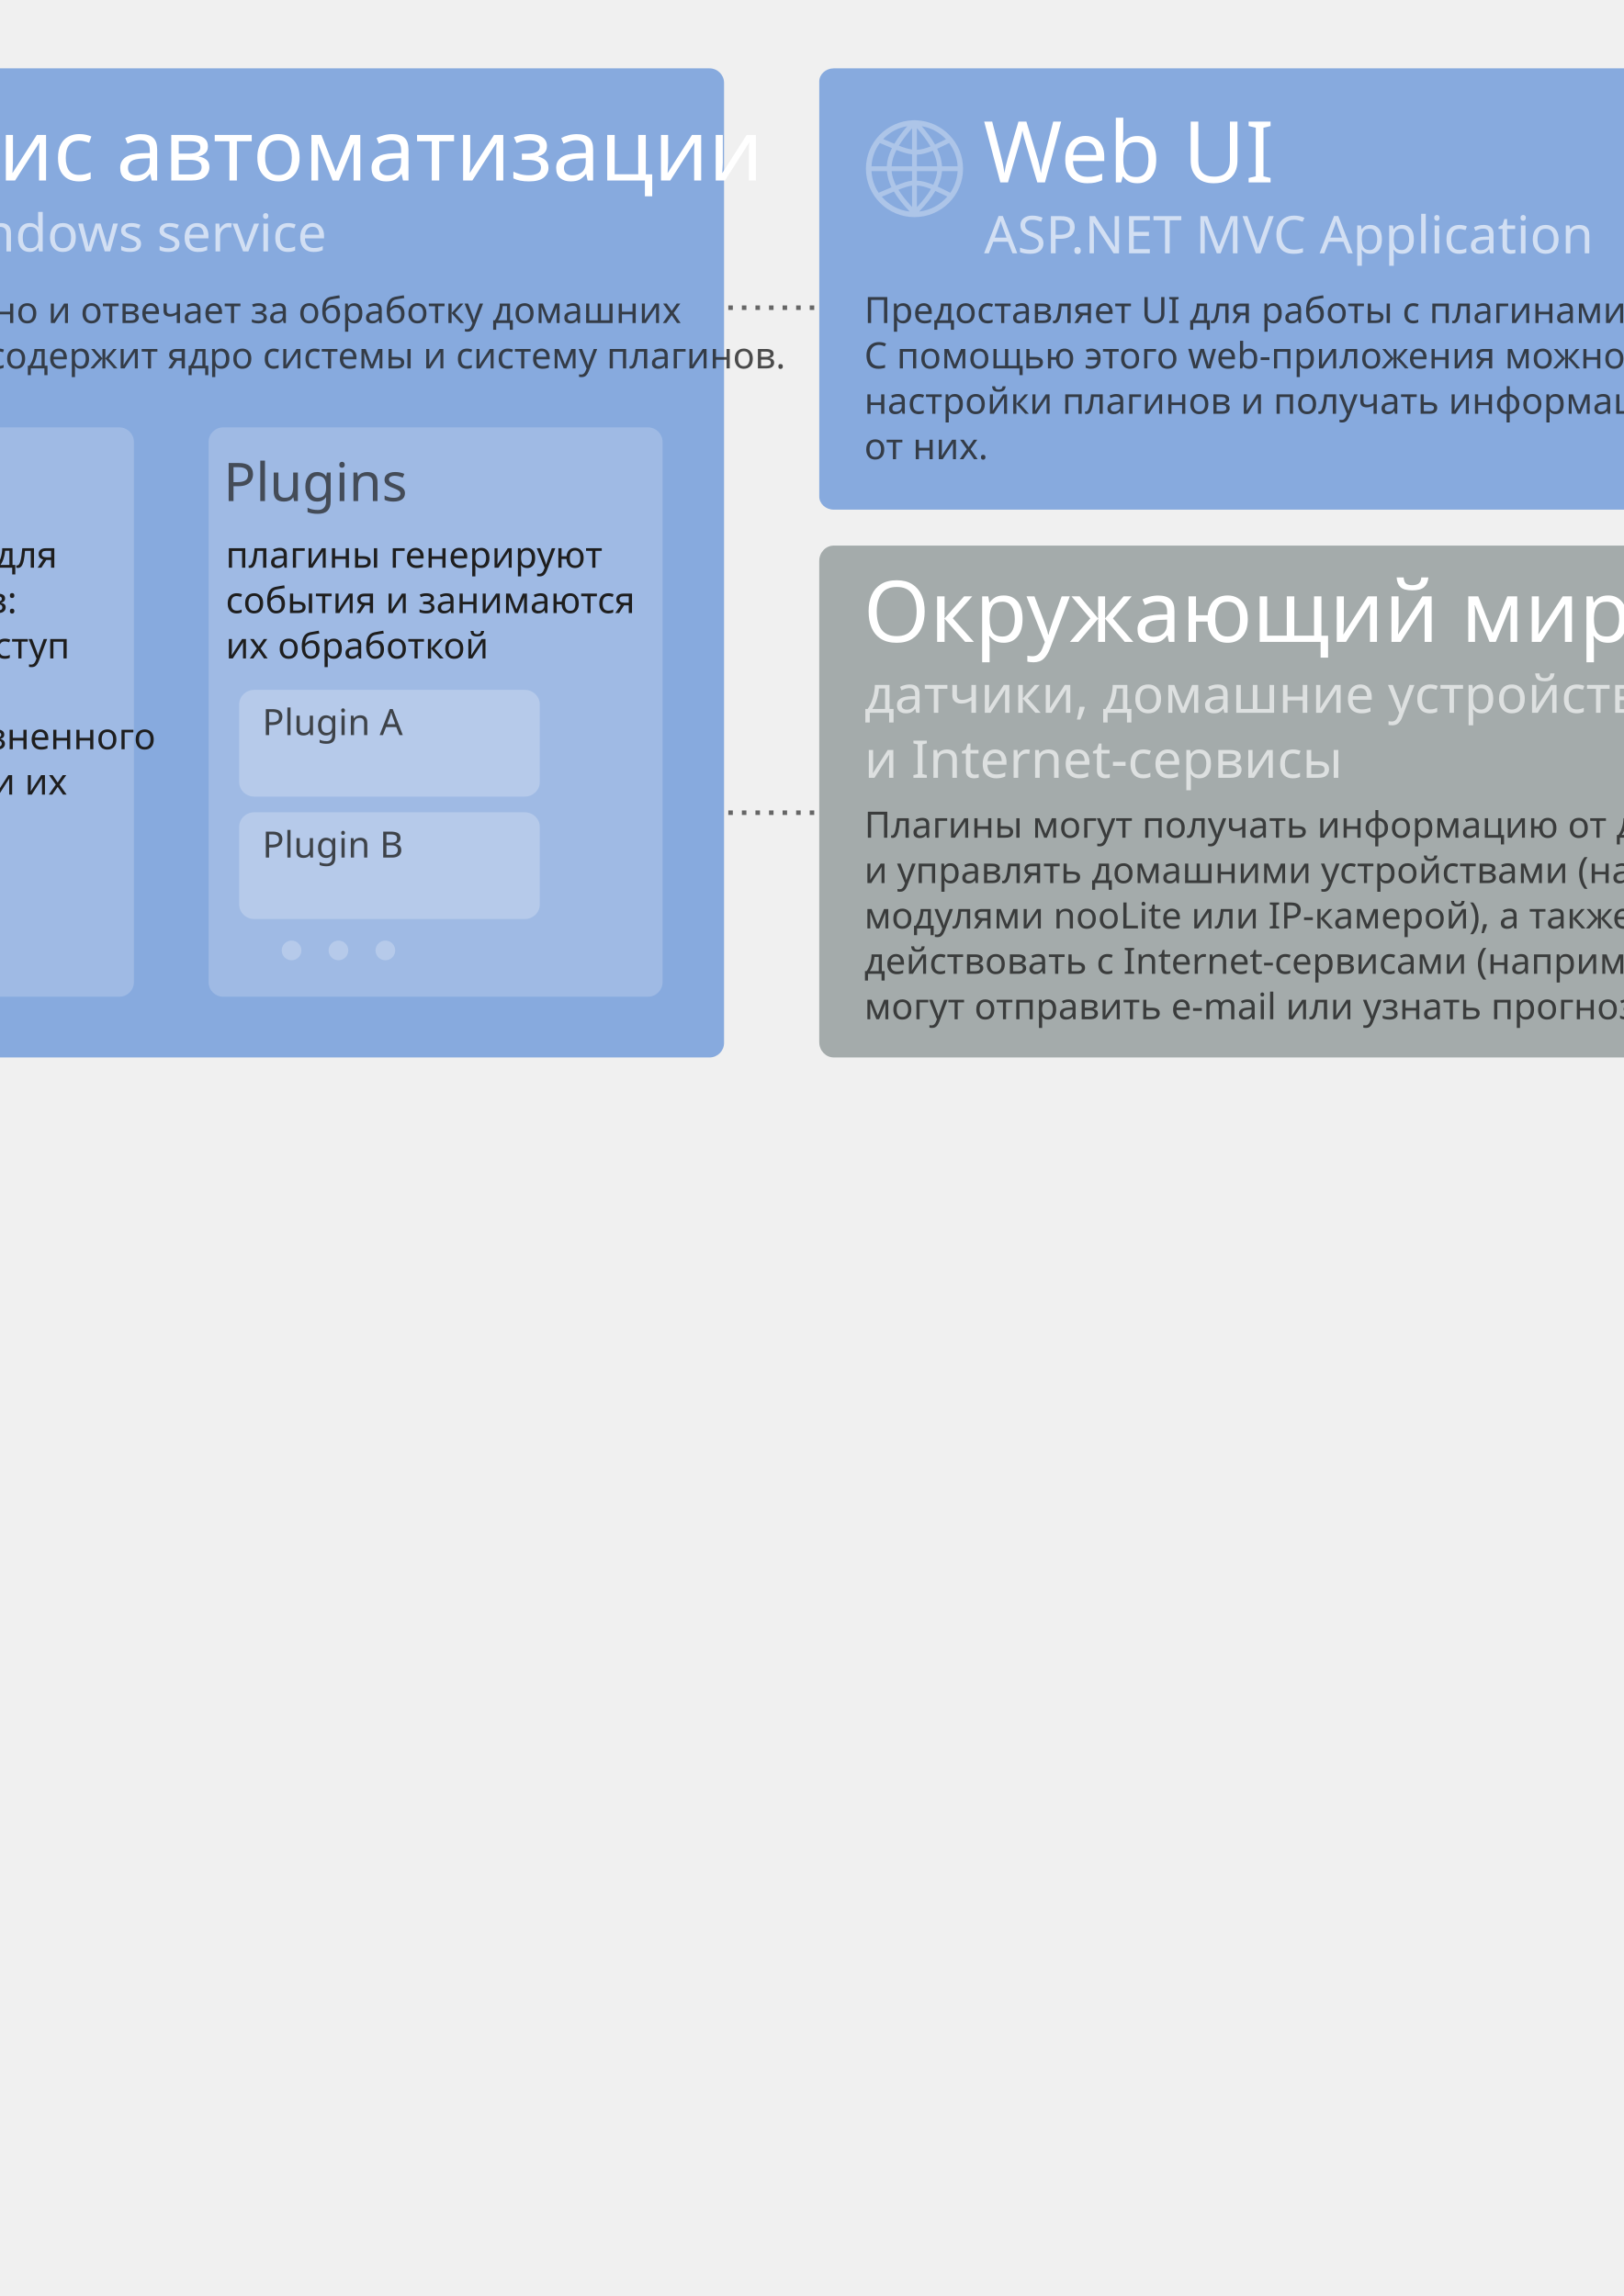
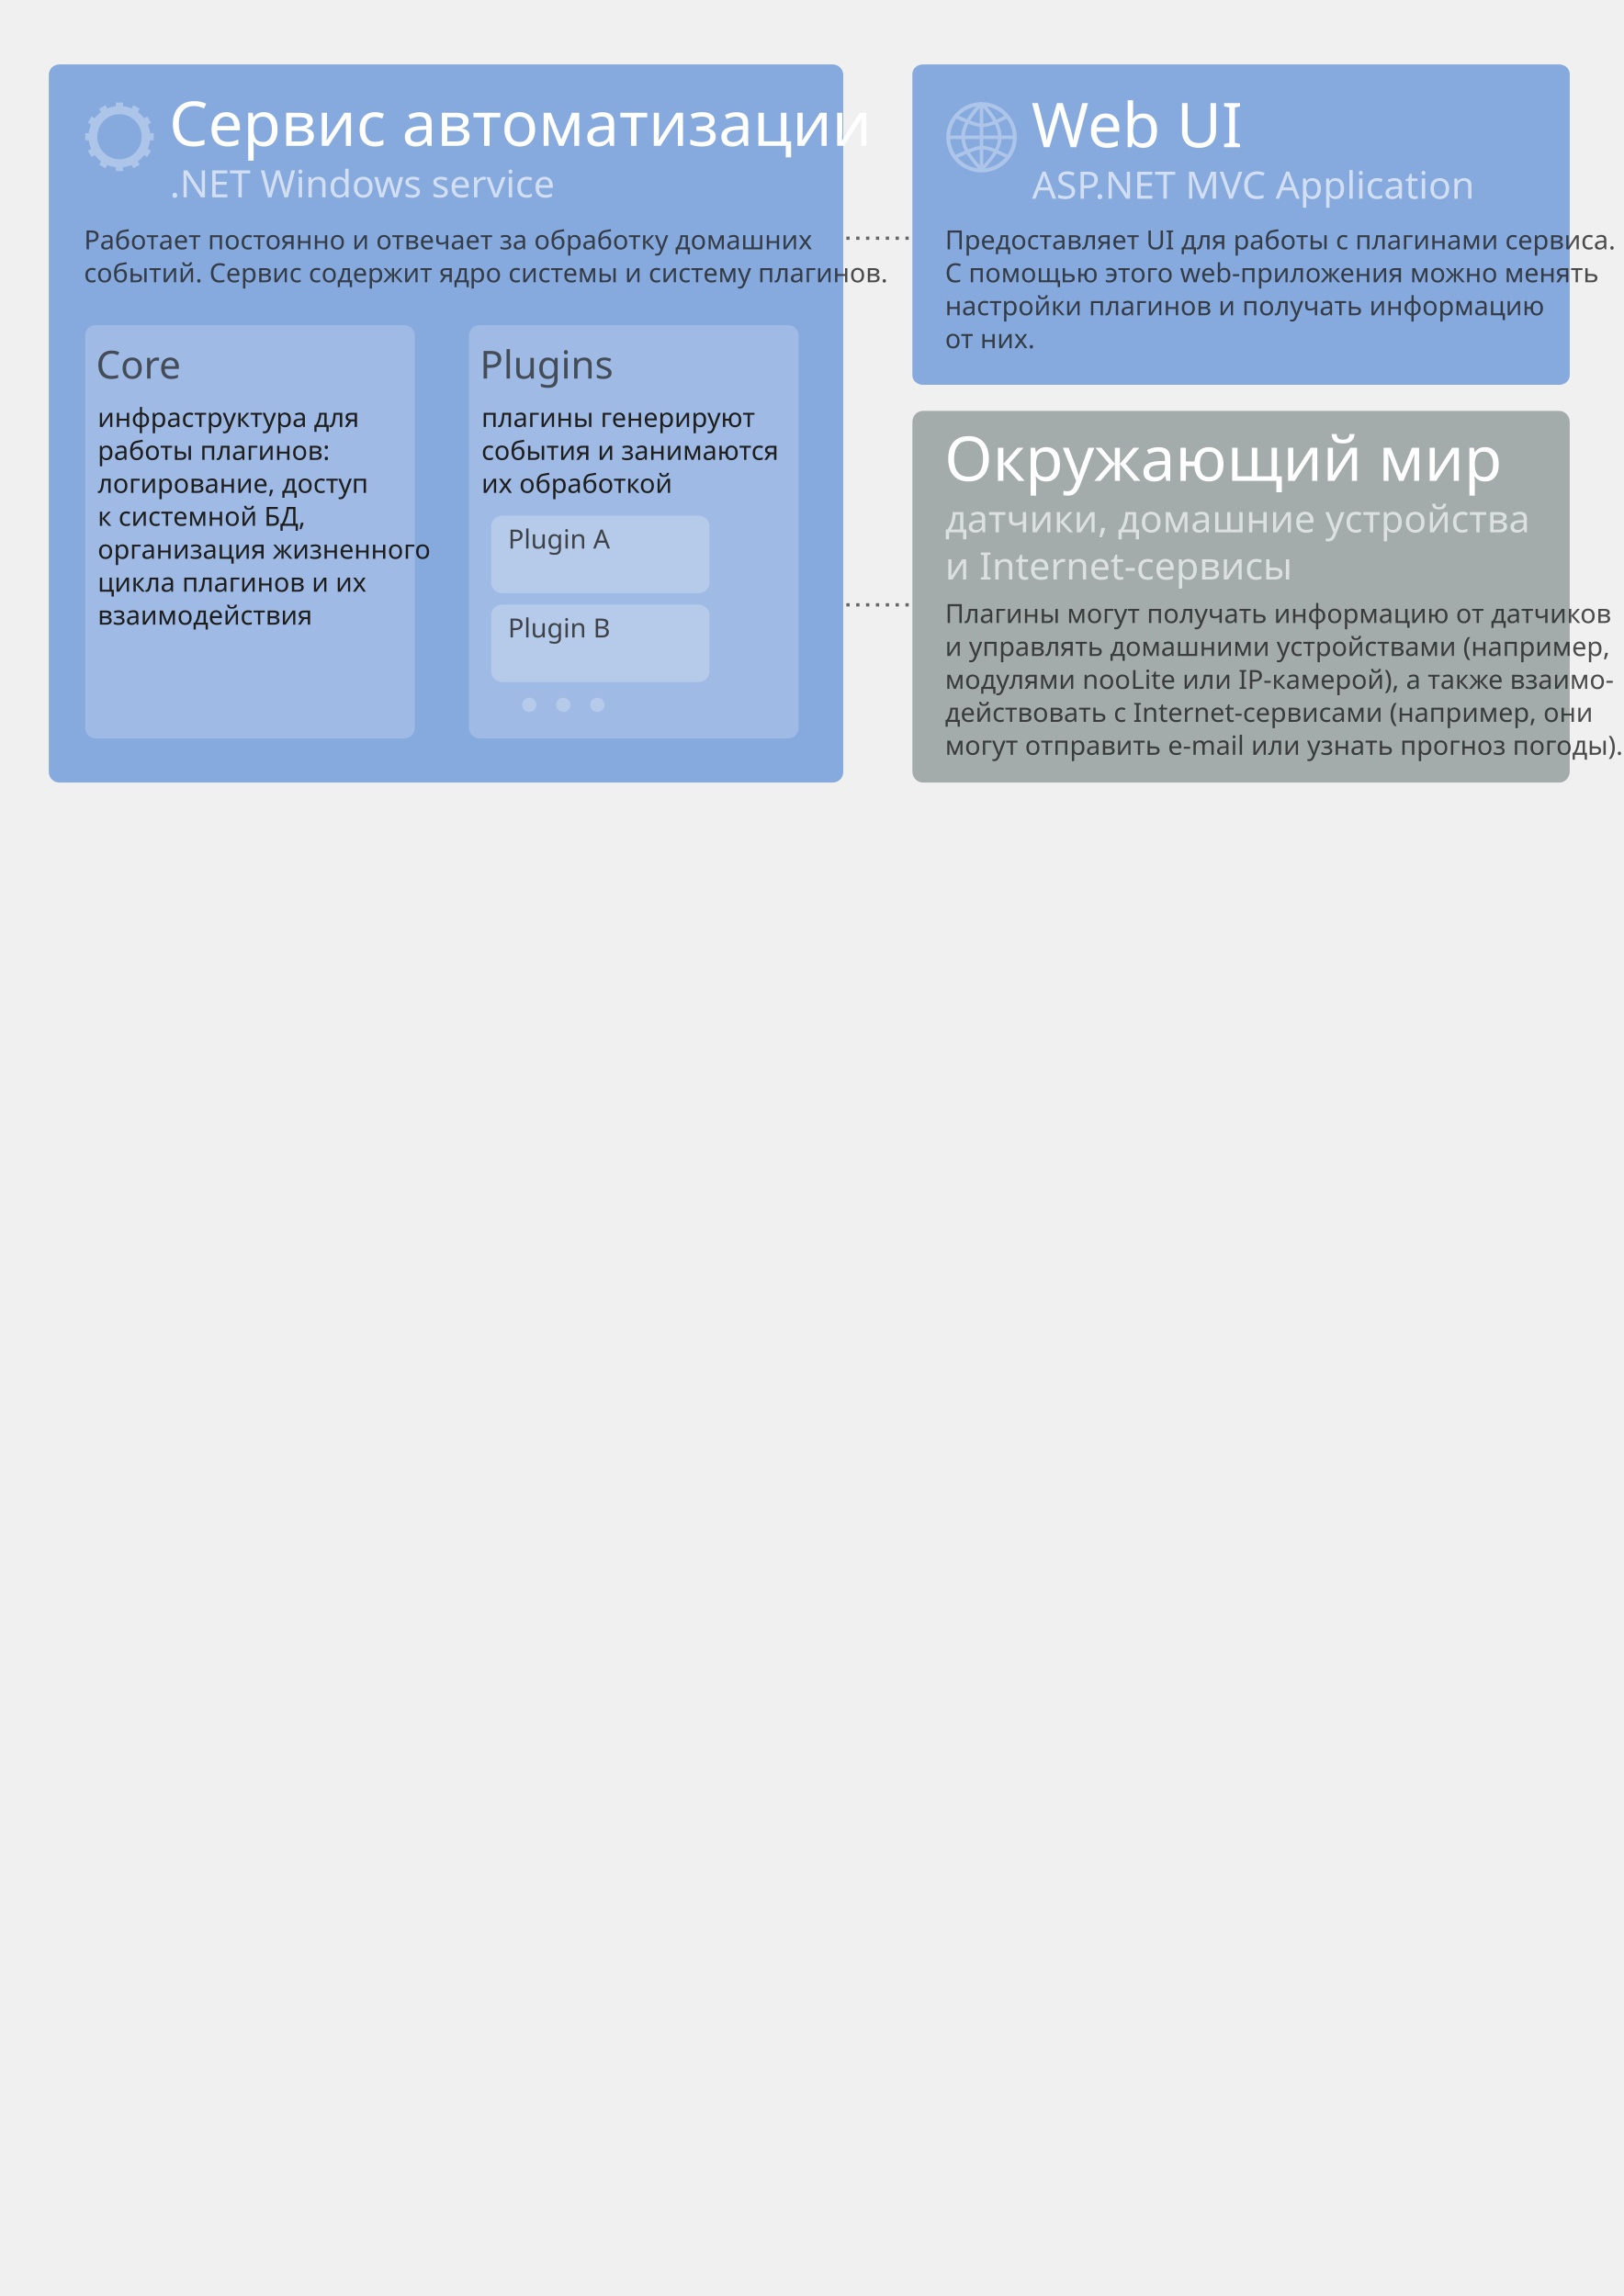
<svg xmlns="http://www.w3.org/2000/svg" width="744.094" height="1052.362" id="svg2" version="1.1">
  <defs id="defs4">
    <marker orient="auto" refY="0.0" refX="0.0" id="Arrow1Mend" style="overflow:visible;">
      <path id="path4521" d="M 0.0,0.0 L 5.0,-5.0 L -12.5,0.0 L 5.0,5.0 L 0.0,0.0 z " style="fill-rule:evenodd;stroke:#000000;stroke-width:1.0pt;" transform="scale(0.4) rotate(180) translate(10,0)" />
    </marker>
    <marker orient="auto" refY="0.0" refX="0.0" id="Arrow1Mstart" style="overflow:visible">
      <path id="path4518" d="M 0.0,0.0 L 5.0,-5.0 L -12.5,0.0 L 5.0,5.0 L 0.0,0.0 z " style="fill-rule:evenodd;stroke:#000000;stroke-width:1.0pt" transform="scale(0.4) translate(10,0)" />
    </marker>
  </defs>
  <g id="layer1">
-     <g id="g4026" transform="matrix(2.218847,0,0,2.218847,-347.9479,-275.675)">
+     <g id="g4026" transform="matrix(1.610975,0,0,1.610975,-107.0987,-193.3693)">
      <rect ry="2.735" rx="3" y="138.362" x="326.018" height="91.16" width="187" id="rect4270" style="fill:#87aade;fill-opacity:1;stroke:none" />
      <path id="path4506" d="m 324.984,187.804 -18.222,0" style="fill:#666666;stroke:#666666;stroke-width:0.934;stroke-linecap:butt;stroke-linejoin:miter;stroke-miterlimit:4;stroke-opacity:1;stroke-dasharray:0.934, 1.868;stroke-dashoffset:0;marker-start:none;marker-mid:none;marker-end:none" />
      <rect ry="3" rx="3" y="207.992" x="330.594" height="44.983" width="39.021" id="rect3069" style="fill:#00ff00;fill-opacity:0;stroke:none" />
      <rect ry="3" rx="3" y="138.362" x="80.361" height="204.318" width="225.997" id="rect3065" style="fill:#87aade;stroke:none" />
      <g transform="translate(0,-0.2587433)" id="g3885">
        <g id="g2997" transform="matrix(0.9762481,0,0,0.9762481,12.50471,1.593145)">
          <text id="text2987" y="164.093" x="104.566" style="font-size:18px;font-style:normal;font-weight:normal;line-height:125%;letter-spacing:0px;word-spacing:0px;fill:#000000;fill-opacity:1;stroke:none;font-family:Sans" xml:space="preserve">
            <tspan style="font-size:18px;font-style:normal;font-variant:normal;font-weight:300;font-stretch:normal;fill:#ffffff;font-family:Segoe UI Semilight;-inkscape-font-specification:Segoe UI Semilight Light" y="164.093" x="104.566" id="tspan2989">Сервис автоматизации</tspan>
          </text>
          <text id="text2991" y="179.1" x="104.766" style="font-size:11px;font-style:normal;font-weight:normal;line-height:125%;letter-spacing:0px;word-spacing:0px;fill:#ffffff;fill-opacity:0.627;stroke:none;font-family:Sans" xml:space="preserve">
            <tspan y="179.1" x="104.766" id="tspan2993" style="font-style:normal;font-variant:normal;font-weight:300;font-stretch:normal;fill:#ffffff;fill-opacity:0.627;font-family:Segoe UI Semilight;-inkscape-font-specification:Segoe UI Semilight Light">.NET Windows service</tspan>
          </text>
        </g>
        <path id="path3307" d="m 99.438,149.448 0,1.058 c -0.853,0.099 -1.675,0.316 -2.436,0.641 l -0.545,-0.93 -1.763,1.026 0.513,0.93 c -0.673,0.501 -1.29,1.093 -1.795,1.763 l -0.897,-0.513 -1.026,1.795 0.897,0.513 c -0.331,0.768 -0.575,1.572 -0.673,2.436 l -0.994,0 0,2.051 1.026,0 c 0.103,0.849 0.313,1.679 0.641,2.436 l -0.897,0.513 1.026,1.795 0.93,-0.545 c 0.509,0.675 1.116,1.291 1.795,1.795 l -0.545,0.93 1.763,1.026 0.545,-0.93 c 0.761,0.327 1.583,0.542 2.436,0.641 l 0,1.058 2.051,0 0,-1.058 c 0.851,-0.1 1.644,-0.315 2.404,-0.641 l 0.545,0.93 1.795,-1.026 -0.545,-0.93 c 0.675,-0.503 1.256,-1.123 1.763,-1.795 l 0.93,0.545 1.026,-1.795 -0.897,-0.513 c 0.328,-0.758 0.538,-1.586 0.641,-2.436 l 1.058,0 0,-2.051 -1.026,0 c -0.097,-0.859 -0.313,-1.671 -0.641,-2.436 l 0.865,-0.513 -1.026,-1.795 -0.897,0.513 c -0.507,-0.673 -1.118,-1.261 -1.795,-1.763 l 0.545,-0.93 -1.795,-1.026 -0.513,0.93 c -0.767,-0.33 -1.575,-0.541 -2.436,-0.641 l 0,-1.058 -2.051,0 z m 1.026,3.333 c 3.482,0 6.314,2.876 6.314,6.411 0,3.535 -2.832,6.411 -6.314,6.411 -3.482,0 -6.314,-2.876 -6.314,-6.411 0,-3.535 2.832,-6.411 6.314,-6.411 z" style="font-size:medium;font-style:normal;font-variant:normal;font-weight:normal;font-stretch:normal;text-indent:0;text-align:start;text-decoration:none;line-height:normal;letter-spacing:normal;word-spacing:normal;text-transform:none;direction:ltr;block-progression:tb;writing-mode:lr-tb;text-anchor:start;baseline-shift:baseline;color:#000000;fill:#ffffff;fill-opacity:0.314;stroke:none;stroke-width:1;marker:none;visibility:visible;display:inline;overflow:visible;enable-background:accumulate;font-family:Sans;-inkscape-font-specification:Sans" />
      </g>
      <rect ry="3" rx="3" y="150.827" x="88.339" height="17.343" width="17.343" id="rect3067" style="fill:#f2f2f2;fill-opacity:0;stroke:none" />
      <g transform="translate(0,-0.2587433)" id="g4053">
        <rect ry="3" rx="3" y="212.785" x="90.713" height="117.605" width="93.759" id="rect3081" style="fill:#afc6e9;fill-opacity:0.588;stroke:none" />
        <g id="g3939">
          <text id="text3007" y="228.004" x="93.792" style="font-size:11px;font-style:normal;font-weight:normal;line-height:125%;letter-spacing:0px;word-spacing:0px;fill:#1e1e1e;fill-opacity:0.706;stroke:none;font-family:Sans" xml:space="preserve">
            <tspan style="font-style:normal;font-variant:normal;font-weight:300;font-stretch:normal;fill:#1e1e1e;fill-opacity:0.706;font-family:Segoe UI Semilight;-inkscape-font-specification:Segoe UI Semilight Light" y="228.004" x="93.792" id="tspan3009">Core</tspan>
          </text>
          <text id="text3898" y="241.762" x="94.252" style="font-size:9px;font-style:normal;font-weight:normal;line-height:125%;letter-spacing:0px;word-spacing:0px;fill:#1e1e1e;fill-opacity:1;stroke:none;font-family:Sans" xml:space="preserve">
            <tspan style="font-size:7.5px;font-style:normal;font-variant:normal;font-weight:300;font-stretch:normal;fill:#1e1e1e;fill-opacity:1;font-family:Segoe UI Semilight;-inkscape-font-specification:Segoe UI Semilight Light" y="241.762" x="94.252" id="tspan3900">инфраструктура для </tspan>
            <tspan id="tspan3902" style="font-size:7.5px;font-style:normal;font-variant:normal;font-weight:300;font-stretch:normal;fill:#1e1e1e;fill-opacity:1;font-family:Segoe UI Semilight;-inkscape-font-specification:Segoe UI Semilight Light" y="251.137" x="94.252">работы плагинов: </tspan>
            <tspan id="tspan3904" style="font-size:7.5px;font-style:normal;font-variant:normal;font-weight:300;font-stretch:normal;fill:#1e1e1e;fill-opacity:1;font-family:Segoe UI Semilight;-inkscape-font-specification:Segoe UI Semilight Light" y="260.512" x="94.252">логирование, доступ </tspan>
            <tspan id="tspan3924" style="font-size:7.5px;font-style:normal;font-variant:normal;font-weight:300;font-stretch:normal;fill:#1e1e1e;fill-opacity:1;font-family:Segoe UI Semilight;-inkscape-font-specification:Segoe UI Semilight Light" y="269.887" x="94.252">к системной БД,</tspan>
            <tspan id="tspan3906" style="font-size:7.5px;font-style:normal;font-variant:normal;font-weight:300;font-stretch:normal;fill:#1e1e1e;fill-opacity:1;font-family:Segoe UI Semilight;-inkscape-font-specification:Segoe UI Semilight Light" y="279.262" x="94.252">организация жизненного</tspan>
            <tspan id="tspan3908" style="font-size:7.5px;font-style:normal;font-variant:normal;font-weight:300;font-stretch:normal;fill:#1e1e1e;fill-opacity:1;font-family:Segoe UI Semilight;-inkscape-font-specification:Segoe UI Semilight Light" y="288.637" x="94.252">цикла плагинов и их</tspan>
            <tspan id="tspan3910" style="font-size:7.5px;font-style:normal;font-variant:normal;font-weight:300;font-stretch:normal;fill:#1e1e1e;fill-opacity:1;font-family:Segoe UI Semilight;-inkscape-font-specification:Segoe UI Semilight Light" y="298.012" x="94.252">взаимодействия</tspan>
          </text>
        </g>
      </g>
      <g transform="translate(2,-0.2587433)" id="g4069">
        <rect style="fill:#afc6e9;fill-opacity:0.588;stroke:none" id="rect3081-1" width="93.759" height="117.605" x="197.899" y="212.785" rx="3" ry="3" />
        <g transform="translate(107.1864,0)" id="g3939-0">
          <text id="text3007-9" y="228.004" x="93.792" style="font-size:11px;font-style:normal;font-weight:normal;line-height:125%;letter-spacing:0px;word-spacing:0px;fill:#1e1e1e;fill-opacity:0.706;stroke:none;font-family:Sans" xml:space="preserve">
            <tspan style="font-style:normal;font-variant:normal;font-weight:300;font-stretch:normal;fill:#1e1e1e;fill-opacity:0.706;font-family:Segoe UI Semilight;-inkscape-font-specification:Segoe UI Semilight Light" y="228.004" x="93.792" id="tspan3009-4">Plugins</tspan>
          </text>
          <text id="text3898-8" y="241.762" x="94.252" style="font-size:9px;font-style:normal;font-weight:normal;line-height:125%;letter-spacing:0px;word-spacing:0px;fill:#1e1e1e;fill-opacity:1;stroke:none;font-family:Sans" xml:space="preserve">
            <tspan id="tspan3910-7" style="font-size:7.5px;font-style:normal;font-variant:normal;font-weight:300;font-stretch:normal;fill:#1e1e1e;fill-opacity:1;font-family:Segoe UI Semilight;-inkscape-font-specification:Segoe UI Semilight Light" y="241.762" x="94.252">плагины генерируют </tspan>
            <tspan id="tspan4110" style="font-size:7.5px;font-style:normal;font-variant:normal;font-weight:300;font-stretch:normal;fill:#1e1e1e;fill-opacity:1;font-family:Segoe UI Semilight;-inkscape-font-specification:Segoe UI Semilight Light" y="251.137" x="94.252">события и занимаются </tspan>
            <tspan id="tspan4112" style="font-size:7.5px;font-style:normal;font-variant:normal;font-weight:300;font-stretch:normal;fill:#1e1e1e;fill-opacity:1;font-family:Segoe UI Semilight;-inkscape-font-specification:Segoe UI Semilight Light" y="260.512" x="94.252">их обработкой</tspan>
          </text>
        </g>
      </g>
      <text id="text3898-8-1" y="190.967" x="90.369" style="font-size:9px;font-style:normal;font-weight:normal;line-height:125%;letter-spacing:0px;word-spacing:0px;fill:#1e1e1e;fill-opacity:0.784;stroke:none;font-family:Sans" xml:space="preserve">
        <tspan id="tspan4146" style="font-size:7.5px;font-style:normal;font-variant:normal;font-weight:300;font-stretch:normal;fill:#1e1e1e;fill-opacity:0.784;font-family:Segoe UI Semilight;-inkscape-font-specification:Segoe UI Semilight Light" y="190.967" x="90.369">Работает постоянно и отвечает за обработку домашних </tspan>
        <tspan id="tspan4152" style="font-size:7.5px;font-style:normal;font-variant:normal;font-weight:300;font-stretch:normal;fill:#1e1e1e;fill-opacity:0.784;font-family:Segoe UI Semilight;-inkscape-font-specification:Segoe UI Semilight Light" y="200.342" x="90.369">событий. Сервис содержит ядро системы и систему плагинов.</tspan>
      </text>
      <g transform="translate(-0.3348947,-3.508724)" id="g4182">
        <rect style="fill:#ffffff;fill-opacity:0.235;stroke:none" id="rect4154" width="62.081" height="22.048" x="206.551" y="270.254" rx="3.108" ry="3" />
        <text xml:space="preserve" style="font-size:9px;font-style:normal;font-weight:normal;line-height:125%;letter-spacing:0px;word-spacing:0px;fill:#1e1e1e;fill-opacity:0.784;stroke:none;font-family:Sans" x="211.319" y="279.601" id="text3898-8-1-7">
          <tspan x="211.319" y="279.601" style="font-size:7.5px;font-style:normal;font-variant:normal;font-weight:300;font-stretch:normal;fill:#1e1e1e;fill-opacity:0.784;font-family:Segoe UI Semilight;-inkscape-font-specification:Segoe UI Semilight Light" id="tspan4152-1">Plugin A</tspan>
        </text>
      </g>
      <g id="g4182-4" transform="translate(-0.3348947,21.78567)">
        <rect style="fill:#ffffff;fill-opacity:0.235;stroke:none" id="rect4154-2" width="62.081" height="22.048" x="206.551" y="270.254" rx="3.108" ry="3" />
        <text xml:space="preserve" style="font-size:9px;font-style:normal;font-weight:normal;line-height:125%;letter-spacing:0px;word-spacing:0px;fill:#1e1e1e;fill-opacity:0.784;stroke:none;font-family:Sans" x="211.319" y="279.601" id="text3898-8-1-7-3">
          <tspan x="211.319" y="279.601" style="font-size:7.5px;font-style:normal;font-variant:normal;font-weight:300;font-stretch:normal;fill:#1e1e1e;fill-opacity:0.784;font-family:Segoe UI Semilight;-inkscape-font-specification:Segoe UI Semilight Light" id="tspan4152-1-2">Plugin B</tspan>
        </text>
      </g>
      <g transform="translate(1.565824,-3.051324)" id="g4265">
        <path style="fill:#ffffff;fill-opacity:0.235;stroke:none" id="path4214" d="m 214.684,325.342 c 0,1.122 -0.909,2.031 -2.031,2.031 -1.122,0 -2.031,-0.909 -2.031,-2.031 0,-1.122 0.909,-2.031 2.031,-2.031 1.122,0 2.031,0.909 2.031,2.031 z" transform="translate(2.812456,-1.718709)" />
        <path transform="translate(12.49981,-1.718709)" style="fill:#ffffff;fill-opacity:0.235;stroke:none" id="path4214-2" d="m 214.684,325.342 c 0,1.122 -0.909,2.031 -2.031,2.031 -1.122,0 -2.031,-0.909 -2.031,-2.031 0,-1.122 0.909,-2.031 2.031,-2.031 1.122,0 2.031,0.909 2.031,2.031 z" />
        <path transform="translate(22.18715,-1.718709)" style="fill:#ffffff;fill-opacity:0.235;stroke:none" id="path4214-1" d="m 214.684,325.342 c 0,1.122 -0.909,2.031 -2.031,2.031 -1.122,0 -2.031,-0.909 -2.031,-2.031 0,-1.122 0.909,-2.031 2.031,-2.031 1.122,0 2.031,0.909 2.031,2.031 z" />
      </g>
      <g transform="translate(245.2867,0.1270634)" id="g3885-6">
        <g id="g2997-8" transform="matrix(0.9762481,0,0,0.9762481,12.50471,1.593145)">
          <text id="text2987-5" y="164.093" x="104.566" style="font-size:18px;font-style:normal;font-weight:normal;line-height:125%;letter-spacing:0px;word-spacing:0px;fill:#000000;fill-opacity:1;stroke:none;font-family:Sans" xml:space="preserve">
            <tspan style="font-size:18px;font-style:normal;font-variant:normal;font-weight:300;font-stretch:normal;fill:#ffffff;font-family:Segoe UI Semilight;-inkscape-font-specification:Segoe UI Semilight Light" y="164.093" x="104.566" id="tspan2989-7">Web UI</tspan>
          </text>
          <text id="text2991-6" y="179.1" x="104.766" style="font-size:11px;font-style:normal;font-weight:normal;line-height:125%;letter-spacing:0px;word-spacing:0px;fill:#ffffff;fill-opacity:0.627;stroke:none;font-family:Sans" xml:space="preserve">
            <tspan y="179.1" x="104.766" id="tspan2993-1" style="font-style:normal;font-variant:normal;font-weight:300;font-stretch:normal;fill:#ffffff;fill-opacity:0.627;font-family:Segoe UI Semilight;-inkscape-font-specification:Segoe UI Semilight Light">ASP.NET MVC Application</tspan>
          </text>
        </g>
        <path id="path3284" transform="translate(-245.2867,-0.1270634)" d="m 345.312,149.062 c -0.01,0.011 -0.021,0.02 -0.031,0.031 -5.343,0.214 -9.625,4.605 -9.625,10 0,5.531 4.5,10 10.031,10 5.531,0 10.031,-4.469 10.031,-10 0,-5.391 -4.286,-9.78 -9.625,-10 -0.01,-0.011 -0.021,-0.02 -0.031,-0.031 l -0.031,0.031 c -0.118,-0.004 -0.225,-0.031 -0.344,-0.031 -0.115,0 -0.229,0.027 -0.344,0.031 l -0.031,-0.031 z m -1.125,1.25 c -1.095,1.275 -1.977,2.477 -2.656,3.625 -0.662,-0.275 -1.478,-0.614 -2.312,-0.969 1.3,-1.374 3.016,-2.331 4.969,-2.656 z m 3,0 c 1.959,0.333 3.696,1.303 5,2.688 -0.819,0.409 -1.603,0.806 -2.25,1.094 -0.685,-1.197 -1.601,-2.447 -2.75,-3.781 z m -1,0.406 c 1.193,1.361 2.132,2.618 2.812,3.781 -1.1,0.433 -1.992,0.657 -2.812,0.688 l 0,-4.469 z m -1,0.031 0,4.375 c -0.778,-0.109 -1.658,-0.366 -2.719,-0.781 0.673,-1.111 1.588,-2.303 2.719,-3.594 z m -6.656,3.031 c 0.921,0.392 1.772,0.759 2.5,1.062 -0.641,1.28 -0.997,2.515 -1.062,3.75 l -3.156,0 c 0.097,-1.8 0.712,-3.455 1.719,-4.812 z m 14.312,0 c 1.013,1.358 1.652,3.012 1.75,4.812 l -3.219,0 c -0.062,-1.196 -0.402,-2.388 -1,-3.625 0.723,-0.325 1.561,-0.735 2.469,-1.188 z m -10.875,1.438 c 1.221,0.481 2.249,0.794 3.219,0.906 l 0,2.469 -4.219,0 c 0.067,-1.079 0.395,-2.194 1,-3.375 z m 7.5,0.156 c 0.549,1.121 0.843,2.189 0.906,3.219 l -4.188,0 0,-2.406 c 0.994,-0.032 2.049,-0.318 3.281,-0.812 z m -12.656,4.219 3.188,0 c 0.085,1.11 0.381,2.222 0.938,3.344 -0.776,0.325 -1.656,0.703 -2.656,1.125 -0.87,-1.29 -1.377,-2.815 -1.469,-4.469 z m 4.156,0 4.219,0 0,1.969 c -0.995,0.115 -2.048,0.498 -3.312,1 -0.512,-1.016 -0.819,-2.01 -0.906,-2.969 z m 5.219,0 4.188,0 c -0.081,0.912 -0.351,1.85 -0.812,2.812 -1.277,-0.521 -2.355,-0.811 -3.375,-0.844 l 0,-1.969 z m 5.188,0 3.219,0 c -0.093,1.654 -0.624,3.179 -1.5,4.469 -0.991,-0.5 -1.852,-0.931 -2.625,-1.281 0.512,-1.07 0.825,-2.127 0.906,-3.188 z m -5.188,2.969 c 0.843,0.031 1.763,0.262 2.906,0.719 -0.686,1.17 -1.649,2.406 -2.906,3.75 l 0,-4.469 z m -1.062,0.031 c 0.021,-0.003 0.042,0.003 0.062,0 l 0,4.406 c -1.193,-1.276 -2.132,-2.445 -2.812,-3.562 1.078,-0.426 1.966,-0.726 2.75,-0.844 z M 350,163.688 c 0.718,0.321 1.528,0.689 2.469,1.156 -1.442,1.686 -3.485,2.842 -5.812,3.094 1.427,-1.498 2.556,-2.898 3.344,-4.25 z m -8.562,0.125 c 0.783,1.312 1.871,2.673 3.25,4.125 -2.31,-0.25 -4.318,-1.396 -5.75,-3.062 0.931,-0.397 1.779,-0.762 2.5,-1.062 z" style="font-size:medium;font-style:normal;font-variant:normal;font-weight:normal;font-stretch:normal;text-indent:0;text-align:start;text-decoration:none;line-height:normal;letter-spacing:normal;word-spacing:normal;text-transform:none;direction:ltr;block-progression:tb;writing-mode:lr-tb;text-anchor:start;baseline-shift:baseline;color:#000000;fill:#ffffff;fill-opacity:0.314;stroke:none;stroke-width:1;marker:none;visibility:visible;display:inline;overflow:visible;enable-background:accumulate;font-family:Sans;-inkscape-font-specification:Sans" />
      </g>
      <text id="text3898-8-1-9" y="190.967" x="335.319" style="font-size:9px;font-style:normal;font-weight:normal;line-height:125%;letter-spacing:0px;word-spacing:0px;fill:#1e1e1e;fill-opacity:0.784;stroke:none;font-family:Sans" xml:space="preserve">
        <tspan id="tspan4152-7" style="font-size:7.5px;font-style:normal;font-variant:normal;font-weight:300;font-stretch:normal;fill:#1e1e1e;fill-opacity:0.784;font-family:Segoe UI Semilight;-inkscape-font-specification:Segoe UI Semilight Light" y="190.967" x="335.319">Предоставляет UI для работы с плагинами сервиса.</tspan>
        <tspan id="tspan3301" style="font-size:7.5px;font-style:normal;font-variant:normal;font-weight:300;font-stretch:normal;fill:#1e1e1e;fill-opacity:0.784;font-family:Segoe UI Semilight;-inkscape-font-specification:Segoe UI Semilight Light" y="200.342" x="335.319">С помощью этого web-приложения можно менять</tspan>
        <tspan id="tspan3303" style="font-size:7.5px;font-style:normal;font-variant:normal;font-weight:300;font-stretch:normal;fill:#1e1e1e;fill-opacity:0.784;font-family:Segoe UI Semilight;-inkscape-font-specification:Segoe UI Semilight Light" y="209.717" x="335.319">настройки плагинов и получать информацию</tspan>
        <tspan id="tspan3305" style="font-size:7.5px;font-style:normal;font-variant:normal;font-weight:300;font-stretch:normal;fill:#1e1e1e;fill-opacity:0.784;font-family:Segoe UI Semilight;-inkscape-font-specification:Segoe UI Semilight Light" y="219.092" x="335.319">от них.</tspan>
      </text>
      <rect ry="3.172" rx="3" y="236.943" x="326.018" height="105.737" width="187" id="rect4270-9" style="fill:#98a0a0;fill-opacity:0.863;stroke:none" />
      <g transform="translate(245.2867,100.4452)" id="g3885-6-5">
        <g id="g2997-8-4" transform="matrix(0.9762481,0,0,0.9762481,-12.22242,-3.801336)">
          <text id="text2987-5-3" y="164.093" x="104.566" style="font-size:18px;font-style:normal;font-weight:normal;line-height:125%;letter-spacing:0px;word-spacing:0px;fill:#000000;fill-opacity:1;stroke:none;font-family:Sans" xml:space="preserve">
            <tspan style="font-size:18px;font-style:normal;font-variant:normal;font-weight:300;font-stretch:normal;fill:#ffffff;font-family:Segoe UI Semilight;-inkscape-font-specification:Segoe UI Semilight Light" y="164.093" x="104.566" id="tspan2989-7-1">Окружающий мир</tspan>
          </text>
          <text id="text2991-6-2" y="179.1" x="104.766" style="font-size:11px;font-style:normal;font-weight:normal;line-height:125%;letter-spacing:0px;word-spacing:0px;fill:#ffffff;fill-opacity:0.627;stroke:none;font-family:Sans" xml:space="preserve">
            <tspan y="179.1" x="104.766" id="tspan2993-1-3" style="font-style:normal;font-variant:normal;font-weight:300;font-stretch:normal;fill:#ffffff;fill-opacity:0.627;font-family:Segoe UI Semilight;-inkscape-font-specification:Segoe UI Semilight Light">датчики, домашние устройства </tspan>
            <tspan id="tspan3232" y="192.85" x="104.766" style="font-style:normal;font-variant:normal;font-weight:300;font-stretch:normal;fill:#ffffff;fill-opacity:0.627;font-family:Segoe UI Semilight;-inkscape-font-specification:Segoe UI Semilight Light">и Internet-сервисы</tspan>
          </text>
        </g>
      </g>
      <text id="text3898-8-1-9-4" y="297.285" x="335.319" style="font-size:9px;font-style:normal;font-weight:normal;line-height:125%;letter-spacing:0px;word-spacing:0px;fill:#1e1e1e;fill-opacity:0.784;stroke:none;font-family:Sans" xml:space="preserve">
        <tspan id="tspan4152-7-1" style="font-size:7.5px;font-style:normal;font-variant:normal;font-weight:300;font-stretch:normal;fill:#1e1e1e;fill-opacity:0.784;font-family:Segoe UI Semilight;-inkscape-font-specification:Segoe UI Semilight Light" y="297.285" x="335.319">Плагины могут получать информацию от датчиков</tspan>
        <tspan id="tspan3234" style="font-size:7.5px;font-style:normal;font-variant:normal;font-weight:300;font-stretch:normal;fill:#1e1e1e;fill-opacity:0.784;font-family:Segoe UI Semilight;-inkscape-font-specification:Segoe UI Semilight Light" y="306.66" x="335.319">и управлять домашними устройствами (например,</tspan>
        <tspan id="tspan3236" style="font-size:7.5px;font-style:normal;font-variant:normal;font-weight:300;font-stretch:normal;fill:#1e1e1e;fill-opacity:0.784;font-family:Segoe UI Semilight;-inkscape-font-specification:Segoe UI Semilight Light" y="316.035" x="335.319">модулями nooLite или IP-камерой), а также взаимо-</tspan>
        <tspan id="tspan3238" style="font-size:7.5px;font-style:normal;font-variant:normal;font-weight:300;font-stretch:normal;fill:#1e1e1e;fill-opacity:0.784;font-family:Segoe UI Semilight;-inkscape-font-specification:Segoe UI Semilight Light" y="325.41" x="335.319">действовать с Internet-сервисами (например, они </tspan>
        <tspan id="tspan3242" style="font-size:7.5px;font-style:normal;font-variant:normal;font-weight:300;font-stretch:normal;fill:#1e1e1e;fill-opacity:0.784;font-family:Segoe UI Semilight;-inkscape-font-specification:Segoe UI Semilight Light" y="334.785" x="335.319">могут отправить e-mail или узнать прогноз погоды).</tspan>
      </text>
      <path id="path4506-1" d="m 324.984,292.122 -18.222,0" style="fill:#666666;stroke:#666666;stroke-width:0.934;stroke-linecap:butt;stroke-linejoin:miter;stroke-miterlimit:4;stroke-opacity:1;stroke-dasharray:0.934, 1.868;stroke-dashoffset:0;marker-start:none;marker-mid:none;marker-end:none" />
    </g>
  </g>
</svg>
